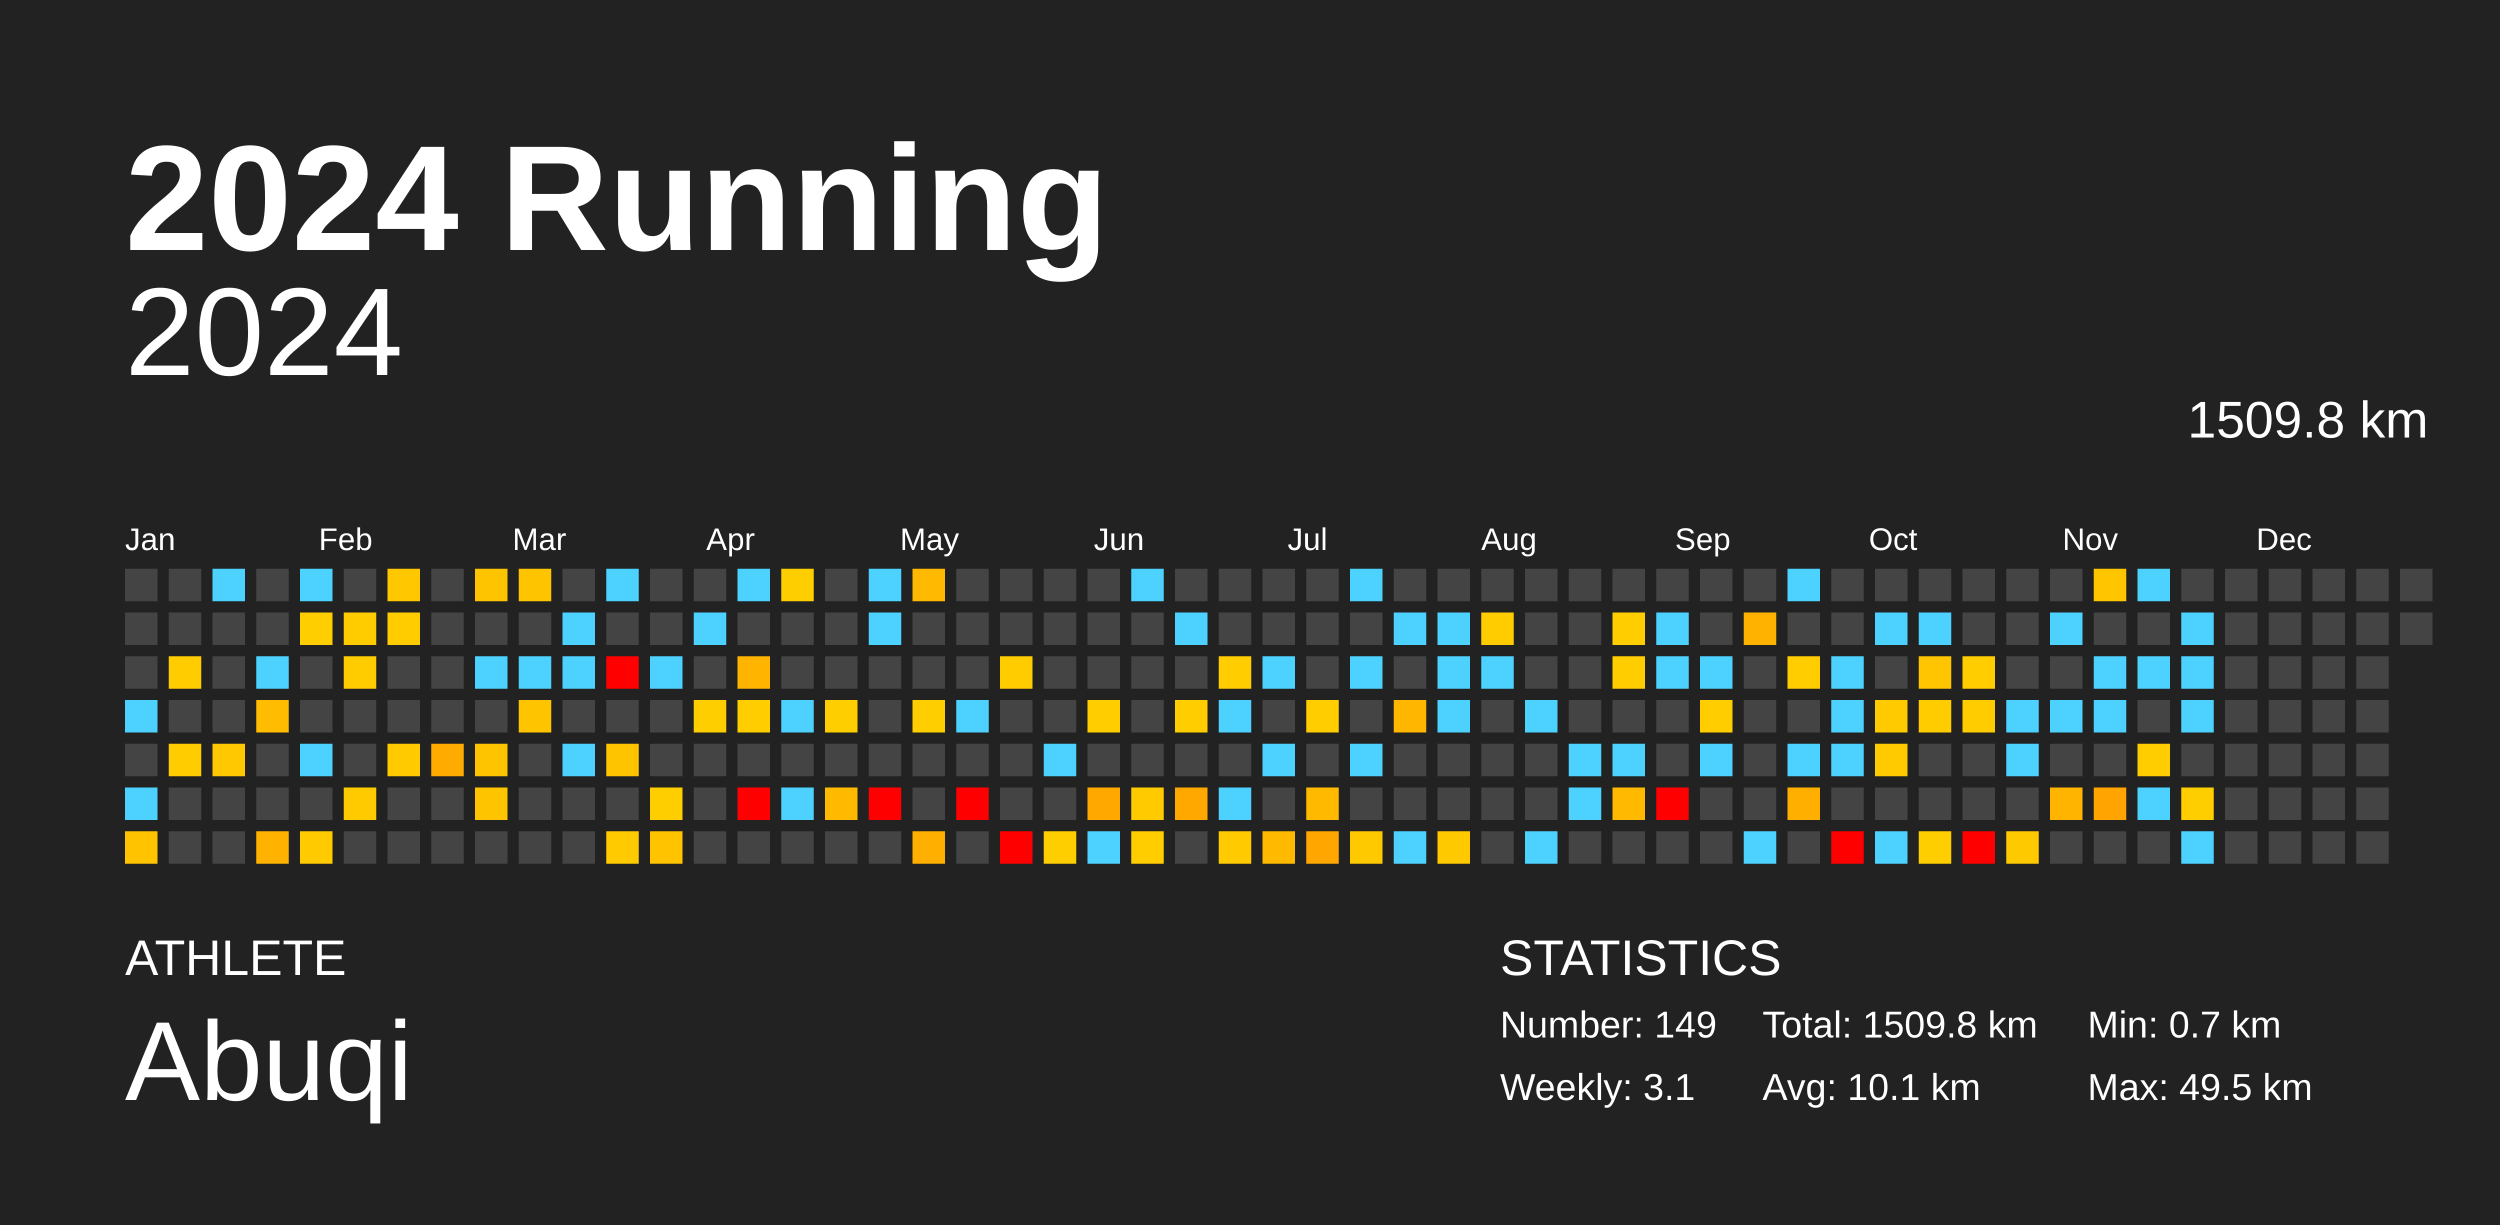
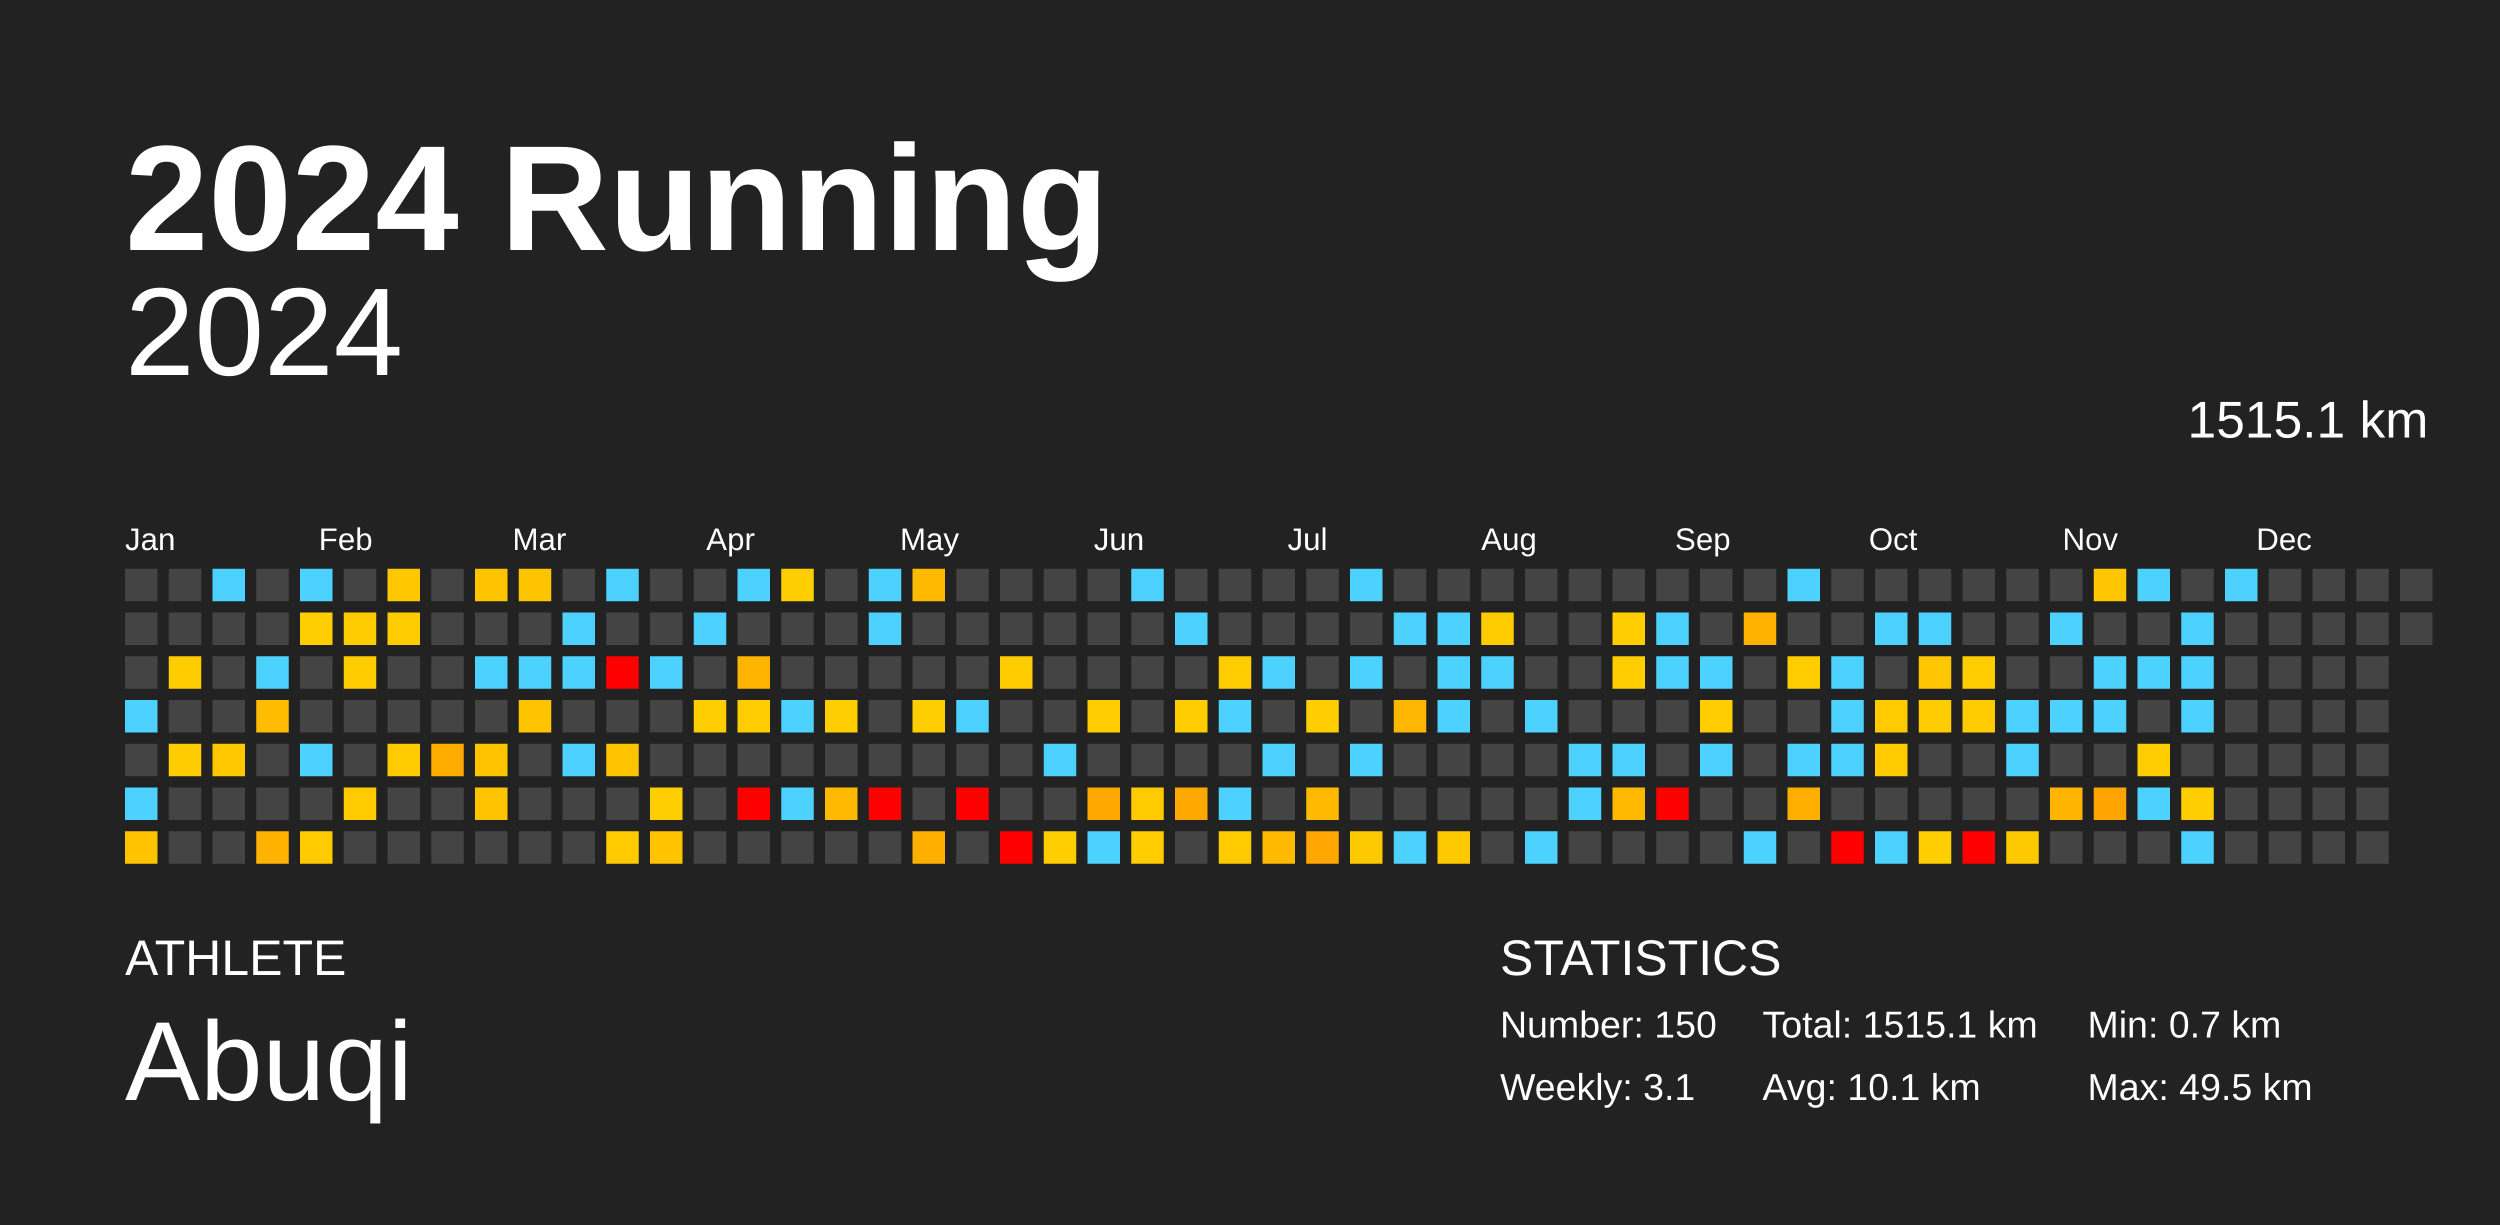
<svg xmlns="http://www.w3.org/2000/svg" baseProfile="full" height="98mm" version="1.1" viewBox="0,0,200,98" width="200mm">
  <defs />
  <rect fill="#222222" height="98" width="200" x="0" y="0" />
  <text fill="#FFFFFF" style="font-size:12px; font-family:Arial; font-weight:bold;" x="10" y="20">2024 Running</text>
  <text fill="#FFFFFF" style="font-size:4px; font-family:Arial" x="10" y="78">ATHLETE</text>
  <text fill="#FFFFFF" style="font-size:9px; font-family:Arial" x="10" y="88">Abuqi</text>
  <text fill="#FFFFFF" style="font-size:4px; font-family:Arial" x="120" y="78">STATISTICS</text>
-   <text fill="#FFFFFF" style="font-size:3px; font-family:Arial" x="120" y="83">Number: 149</text>
+   <text fill="#FFFFFF" style="font-size:3px; font-family:Arial" x="120" y="83">Number: 150</text>
  <text fill="#FFFFFF" style="font-size:3px; font-family:Arial" x="120" y="88">Weekly: 3.1</text>
-   <text fill="#FFFFFF" style="font-size:3px; font-family:Arial" x="141" y="83">Total: 1509.8 km</text>
+   <text fill="#FFFFFF" style="font-size:3px; font-family:Arial" x="141" y="83">Total: 1515.1 km</text>
  <text fill="#FFFFFF" style="font-size:3px; font-family:Arial" x="141" y="88">Avg: 10.1 km</text>
  <text fill="#FFFFFF" style="font-size:3px; font-family:Arial" x="167" y="83">Min: 0.7 km</text>
  <text fill="#FFFFFF" style="font-size:3px; font-family:Arial" x="167" y="88">Max: 49.5 km</text>
  <text alignment-baseline="hanging" fill="#FFFFFF" style="font-size:10.0px; font-family:Arial;" x="10" y="30">2024</text>
-   <text alignment-baseline="hanging" fill="#FFFFFF" style="font-size:4.125px; font-family:Arial;" x="175" y="35">1509.8 km</text>
+   <text alignment-baseline="hanging" fill="#FFFFFF" style="font-size:4.125px; font-family:Arial;" x="175" y="35">1515.1 km</text>
  <text fill="#FFFFFF" style="font-size:2.5px; font-family:Arial" x="10.0" y="44">Jan</text>
  <text fill="#FFFFFF" style="font-size:2.5px; font-family:Arial" x="25.5" y="44">Feb</text>
  <text fill="#FFFFFF" style="font-size:2.5px; font-family:Arial" x="41.0" y="44">Mar</text>
  <text fill="#FFFFFF" style="font-size:2.5px; font-family:Arial" x="56.5" y="44">Apr</text>
  <text fill="#FFFFFF" style="font-size:2.5px; font-family:Arial" x="72.0" y="44">May</text>
  <text fill="#FFFFFF" style="font-size:2.5px; font-family:Arial" x="87.5" y="44">Jun</text>
  <text fill="#FFFFFF" style="font-size:2.5px; font-family:Arial" x="103.0" y="44">Jul</text>
  <text fill="#FFFFFF" style="font-size:2.5px; font-family:Arial" x="118.5" y="44">Aug</text>
  <text fill="#FFFFFF" style="font-size:2.5px; font-family:Arial" x="134.0" y="44">Sep</text>
  <text fill="#FFFFFF" style="font-size:2.5px; font-family:Arial" x="149.5" y="44">Oct</text>
  <text fill="#FFFFFF" style="font-size:2.5px; font-family:Arial" x="165.0" y="44">Nov</text>
  <text fill="#FFFFFF" style="font-size:2.5px; font-family:Arial" x="180.5" y="44">Dec</text>
  <rect fill="#444444" height="2.6" width="2.6" x="10.0" y="45.5" />
  <rect fill="#444444" height="2.6" width="2.6" x="10.0" y="49.0" />
  <rect fill="#444444" height="2.6" width="2.6" x="10.0" y="52.5" />
  <rect fill="#4dd2ff" height="2.6" width="2.6" x="10.0" y="56.0" />
  <rect fill="#444444" height="2.6" width="2.6" x="10.0" y="59.5" />
  <rect fill="#4dd2ff" height="2.6" width="2.6" x="10.0" y="63.0" />
  <rect fill="#ffc300" height="2.6" width="2.6" x="10.0" y="66.5" />
  <rect fill="#444444" height="2.6" width="2.6" x="13.5" y="45.5" />
  <rect fill="#444444" height="2.6" width="2.6" x="13.5" y="49.0" />
  <rect fill="#ffcc00" height="2.6" width="2.6" x="13.5" y="52.5" />
  <rect fill="#444444" height="2.6" width="2.6" x="13.5" y="56.0" />
  <rect fill="#ffcc00" height="2.6" width="2.6" x="13.5" y="59.5" />
  <rect fill="#444444" height="2.6" width="2.6" x="13.5" y="63.0" />
  <rect fill="#444444" height="2.6" width="2.6" x="13.5" y="66.5" />
  <rect fill="#4dd2ff" height="2.6" width="2.6" x="17.0" y="45.5" />
  <rect fill="#444444" height="2.6" width="2.6" x="17.0" y="49.0" />
  <rect fill="#444444" height="2.6" width="2.6" x="17.0" y="52.5" />
  <rect fill="#444444" height="2.6" width="2.6" x="17.0" y="56.0" />
  <rect fill="#ffc800" height="2.6" width="2.6" x="17.0" y="59.5" />
  <rect fill="#444444" height="2.6" width="2.6" x="17.0" y="63.0" />
  <rect fill="#444444" height="2.6" width="2.6" x="17.0" y="66.5" />
  <rect fill="#444444" height="2.6" width="2.6" x="20.5" y="45.5" />
  <rect fill="#444444" height="2.6" width="2.6" x="20.5" y="49.0" />
  <rect fill="#4dd2ff" height="2.6" width="2.6" x="20.5" y="52.5" />
  <rect fill="#ffbc00" height="2.6" width="2.6" x="20.5" y="56.0" />
  <rect fill="#444444" height="2.6" width="2.6" x="20.5" y="59.5" />
  <rect fill="#444444" height="2.6" width="2.6" x="20.5" y="63.0" />
  <rect fill="#ffb300" height="2.6" width="2.6" x="20.5" y="66.5" />
  <rect fill="#4dd2ff" height="2.6" width="2.6" x="24.0" y="45.5" />
  <rect fill="#ffce00" height="2.6" width="2.6" x="24.0" y="49.0" />
  <rect fill="#444444" height="2.6" width="2.6" x="24.0" y="52.5" />
  <rect fill="#444444" height="2.6" width="2.6" x="24.0" y="56.0" />
  <rect fill="#4dd2ff" height="2.6" width="2.6" x="24.0" y="59.5" />
  <rect fill="#444444" height="2.6" width="2.6" x="24.0" y="63.0" />
  <rect fill="#ffcb00" height="2.6" width="2.6" x="24.0" y="66.5" />
  <rect fill="#444444" height="2.6" width="2.6" x="27.5" y="45.5" />
  <rect fill="#ffcc00" height="2.6" width="2.6" x="27.5" y="49.0" />
  <rect fill="#ffcc00" height="2.6" width="2.6" x="27.5" y="52.5" />
  <rect fill="#444444" height="2.6" width="2.6" x="27.5" y="56.0" />
  <rect fill="#444444" height="2.6" width="2.6" x="27.5" y="59.5" />
  <rect fill="#ffca00" height="2.6" width="2.6" x="27.5" y="63.0" />
  <rect fill="#444444" height="2.6" width="2.6" x="27.5" y="66.5" />
  <rect fill="#ffc700" height="2.6" width="2.6" x="31.0" y="45.5" />
  <rect fill="#ffcc00" height="2.6" width="2.6" x="31.0" y="49.0" />
  <rect fill="#444444" height="2.6" width="2.6" x="31.0" y="52.5" />
  <rect fill="#444444" height="2.6" width="2.6" x="31.0" y="56.0" />
  <rect fill="#ffca00" height="2.6" width="2.6" x="31.0" y="59.5" />
  <rect fill="#444444" height="2.6" width="2.6" x="31.0" y="63.0" />
  <rect fill="#444444" height="2.6" width="2.6" x="31.0" y="66.5" />
  <rect fill="#444444" height="2.6" width="2.6" x="34.5" y="45.5" />
  <rect fill="#444444" height="2.6" width="2.6" x="34.5" y="49.0" />
  <rect fill="#444444" height="2.6" width="2.6" x="34.5" y="52.5" />
  <rect fill="#444444" height="2.6" width="2.6" x="34.5" y="56.0" />
  <rect fill="#ffab00" height="2.6" width="2.6" x="34.5" y="59.5" />
  <rect fill="#444444" height="2.6" width="2.6" x="34.5" y="63.0" />
  <rect fill="#444444" height="2.6" width="2.6" x="34.5" y="66.5" />
  <rect fill="#ffc400" height="2.6" width="2.6" x="38.0" y="45.5" />
  <rect fill="#444444" height="2.6" width="2.6" x="38.0" y="49.0" />
  <rect fill="#4dd2ff" height="2.6" width="2.6" x="38.0" y="52.5" />
  <rect fill="#444444" height="2.6" width="2.6" x="38.0" y="56.0" />
  <rect fill="#ffc400" height="2.6" width="2.6" x="38.0" y="59.5" />
  <rect fill="#ffc400" height="2.6" width="2.6" x="38.0" y="63.0" />
  <rect fill="#444444" height="2.6" width="2.6" x="38.0" y="66.5" />
  <rect fill="#ffc400" height="2.6" width="2.6" x="41.5" y="45.5" />
  <rect fill="#444444" height="2.6" width="2.6" x="41.5" y="49.0" />
  <rect fill="#4dd2ff" height="2.6" width="2.6" x="41.5" y="52.5" />
  <rect fill="#ffc400" height="2.6" width="2.6" x="41.5" y="56.0" />
  <rect fill="#444444" height="2.6" width="2.6" x="41.5" y="59.5" />
  <rect fill="#444444" height="2.6" width="2.6" x="41.5" y="63.0" />
  <rect fill="#444444" height="2.6" width="2.6" x="41.5" y="66.5" />
  <rect fill="#444444" height="2.6" width="2.6" x="45.0" y="45.5" />
  <rect fill="#4dd2ff" height="2.6" width="2.6" x="45.0" y="49.0" />
  <rect fill="#4dd2ff" height="2.6" width="2.6" x="45.0" y="52.5" />
  <rect fill="#444444" height="2.6" width="2.6" x="45.0" y="56.0" />
  <rect fill="#4dd2ff" height="2.6" width="2.6" x="45.0" y="59.5" />
  <rect fill="#444444" height="2.6" width="2.6" x="45.0" y="63.0" />
  <rect fill="#444444" height="2.6" width="2.6" x="45.0" y="66.5" />
  <rect fill="#4dd2ff" height="2.6" width="2.6" x="48.5" y="45.5" />
  <rect fill="#444444" height="2.6" width="2.6" x="48.5" y="49.0" />
  <rect fill="red" height="2.6" width="2.6" x="48.5" y="52.5" />
  <rect fill="#444444" height="2.6" width="2.6" x="48.5" y="56.0" />
  <rect fill="#ffc400" height="2.6" width="2.6" x="48.5" y="59.5" />
  <rect fill="#444444" height="2.6" width="2.6" x="48.5" y="63.0" />
  <rect fill="#ffca00" height="2.6" width="2.6" x="48.5" y="66.5" />
  <rect fill="#444444" height="2.6" width="2.6" x="52.0" y="45.5" />
  <rect fill="#444444" height="2.6" width="2.6" x="52.0" y="49.0" />
  <rect fill="#4dd2ff" height="2.6" width="2.6" x="52.0" y="52.5" />
  <rect fill="#444444" height="2.6" width="2.6" x="52.0" y="56.0" />
  <rect fill="#444444" height="2.6" width="2.6" x="52.0" y="59.5" />
  <rect fill="#ffce00" height="2.6" width="2.6" x="52.0" y="63.0" />
  <rect fill="#ffc300" height="2.6" width="2.6" x="52.0" y="66.5" />
  <rect fill="#444444" height="2.6" width="2.6" x="55.5" y="45.5" />
  <rect fill="#4dd2ff" height="2.6" width="2.6" x="55.5" y="49.0" />
  <rect fill="#444444" height="2.6" width="2.6" x="55.5" y="52.5" />
  <rect fill="#ffce00" height="2.6" width="2.6" x="55.5" y="56.0" />
  <rect fill="#444444" height="2.6" width="2.6" x="55.5" y="59.5" />
  <rect fill="#444444" height="2.6" width="2.6" x="55.5" y="63.0" />
  <rect fill="#444444" height="2.6" width="2.6" x="55.5" y="66.5" />
  <rect fill="#4dd2ff" height="2.6" width="2.6" x="59.0" y="45.5" />
  <rect fill="#444444" height="2.6" width="2.6" x="59.0" y="49.0" />
  <rect fill="#ffb500" height="2.6" width="2.6" x="59.0" y="52.5" />
  <rect fill="#ffcd00" height="2.6" width="2.6" x="59.0" y="56.0" />
  <rect fill="#444444" height="2.6" width="2.6" x="59.0" y="59.5" />
  <rect fill="red" height="2.6" width="2.6" x="59.0" y="63.0" />
  <rect fill="#444444" height="2.6" width="2.6" x="59.0" y="66.5" />
  <rect fill="#ffce00" height="2.6" width="2.6" x="62.5" y="45.5" />
  <rect fill="#444444" height="2.6" width="2.6" x="62.5" y="49.0" />
  <rect fill="#444444" height="2.6" width="2.6" x="62.5" y="52.5" />
  <rect fill="#4dd2ff" height="2.6" width="2.6" x="62.5" y="56.0" />
  <rect fill="#444444" height="2.6" width="2.6" x="62.5" y="59.5" />
  <rect fill="#4dd2ff" height="2.6" width="2.6" x="62.5" y="63.0" />
  <rect fill="#444444" height="2.6" width="2.6" x="62.5" y="66.5" />
  <rect fill="#444444" height="2.6" width="2.6" x="66.0" y="45.5" />
  <rect fill="#444444" height="2.6" width="2.6" x="66.0" y="49.0" />
  <rect fill="#444444" height="2.6" width="2.6" x="66.0" y="52.5" />
  <rect fill="#ffce00" height="2.6" width="2.6" x="66.0" y="56.0" />
  <rect fill="#444444" height="2.6" width="2.6" x="66.0" y="59.5" />
  <rect fill="#ffba00" height="2.6" width="2.6" x="66.0" y="63.0" />
  <rect fill="#444444" height="2.6" width="2.6" x="66.0" y="66.5" />
  <rect fill="#4dd2ff" height="2.6" width="2.6" x="69.5" y="45.5" />
  <rect fill="#4dd2ff" height="2.6" width="2.6" x="69.5" y="49.0" />
  <rect fill="#444444" height="2.6" width="2.6" x="69.5" y="52.5" />
  <rect fill="#444444" height="2.6" width="2.6" x="69.5" y="56.0" />
  <rect fill="#444444" height="2.6" width="2.6" x="69.5" y="59.5" />
  <rect fill="red" height="2.6" width="2.6" x="69.5" y="63.0" />
  <rect fill="#444444" height="2.6" width="2.6" x="69.5" y="66.5" />
  <rect fill="#ffb900" height="2.6" width="2.6" x="73.0" y="45.5" />
  <rect fill="#444444" height="2.6" width="2.6" x="73.0" y="49.0" />
  <rect fill="#444444" height="2.6" width="2.6" x="73.0" y="52.5" />
  <rect fill="#ffce00" height="2.6" width="2.6" x="73.0" y="56.0" />
  <rect fill="#444444" height="2.6" width="2.6" x="73.0" y="59.5" />
  <rect fill="#444444" height="2.6" width="2.6" x="73.0" y="63.0" />
  <rect fill="#ffaf00" height="2.6" width="2.6" x="73.0" y="66.5" />
  <rect fill="#444444" height="2.6" width="2.6" x="76.5" y="45.5" />
  <rect fill="#444444" height="2.6" width="2.6" x="76.5" y="49.0" />
  <rect fill="#444444" height="2.6" width="2.6" x="76.5" y="52.5" />
  <rect fill="#4dd2ff" height="2.6" width="2.6" x="76.5" y="56.0" />
  <rect fill="#444444" height="2.6" width="2.6" x="76.5" y="59.5" />
  <rect fill="red" height="2.6" width="2.6" x="76.5" y="63.0" />
  <rect fill="#444444" height="2.6" width="2.6" x="76.5" y="66.5" />
  <rect fill="#444444" height="2.6" width="2.6" x="80.0" y="45.5" />
  <rect fill="#444444" height="2.6" width="2.6" x="80.0" y="49.0" />
  <rect fill="#ffcc00" height="2.6" width="2.6" x="80.0" y="52.5" />
  <rect fill="#444444" height="2.6" width="2.6" x="80.0" y="56.0" />
  <rect fill="#444444" height="2.6" width="2.6" x="80.0" y="59.5" />
  <rect fill="#444444" height="2.6" width="2.6" x="80.0" y="63.0" />
  <rect fill="red" height="2.6" width="2.6" x="80.0" y="66.5" />
  <rect fill="#444444" height="2.6" width="2.6" x="83.5" y="45.5" />
  <rect fill="#444444" height="2.6" width="2.6" x="83.5" y="49.0" />
  <rect fill="#444444" height="2.6" width="2.6" x="83.5" y="52.5" />
  <rect fill="#444444" height="2.6" width="2.6" x="83.5" y="56.0" />
  <rect fill="#4dd2ff" height="2.6" width="2.6" x="83.5" y="59.5" />
  <rect fill="#444444" height="2.6" width="2.6" x="83.5" y="63.0" />
  <rect fill="#ffce00" height="2.6" width="2.6" x="83.5" y="66.5" />
  <rect fill="#444444" height="2.6" width="2.6" x="87.0" y="45.5" />
  <rect fill="#444444" height="2.6" width="2.6" x="87.0" y="49.0" />
  <rect fill="#444444" height="2.6" width="2.6" x="87.0" y="52.5" />
  <rect fill="#ffcd00" height="2.6" width="2.6" x="87.0" y="56.0" />
  <rect fill="#444444" height="2.6" width="2.6" x="87.0" y="59.5" />
  <rect fill="#ffa800" height="2.6" width="2.6" x="87.0" y="63.0" />
  <rect fill="#4dd2ff" height="2.6" width="2.6" x="87.0" y="66.5" />
  <rect fill="#4dd2ff" height="2.6" width="2.6" x="90.5" y="45.5" />
  <rect fill="#444444" height="2.6" width="2.6" x="90.5" y="49.0" />
  <rect fill="#444444" height="2.6" width="2.6" x="90.5" y="52.5" />
  <rect fill="#444444" height="2.6" width="2.6" x="90.5" y="56.0" />
  <rect fill="#444444" height="2.6" width="2.6" x="90.5" y="59.5" />
  <rect fill="#ffcb00" height="2.6" width="2.6" x="90.5" y="63.0" />
  <rect fill="#ffcd00" height="2.6" width="2.6" x="90.5" y="66.5" />
  <rect fill="#444444" height="2.6" width="2.6" x="94.0" y="45.5" />
  <rect fill="#4dd2ff" height="2.6" width="2.6" x="94.0" y="49.0" />
  <rect fill="#444444" height="2.6" width="2.6" x="94.0" y="52.5" />
  <rect fill="#ffcd00" height="2.6" width="2.6" x="94.0" y="56.0" />
  <rect fill="#444444" height="2.6" width="2.6" x="94.0" y="59.5" />
  <rect fill="#ffa800" height="2.6" width="2.6" x="94.0" y="63.0" />
  <rect fill="#444444" height="2.6" width="2.6" x="94.0" y="66.5" />
  <rect fill="#444444" height="2.6" width="2.6" x="97.5" y="45.5" />
  <rect fill="#444444" height="2.6" width="2.6" x="97.5" y="49.0" />
  <rect fill="#ffcd00" height="2.6" width="2.6" x="97.5" y="52.5" />
  <rect fill="#4dd2ff" height="2.6" width="2.6" x="97.5" y="56.0" />
  <rect fill="#444444" height="2.6" width="2.6" x="97.5" y="59.5" />
  <rect fill="#4dd2ff" height="2.6" width="2.6" x="97.5" y="63.0" />
  <rect fill="#ffcb00" height="2.6" width="2.6" x="97.5" y="66.5" />
  <rect fill="#444444" height="2.6" width="2.6" x="101.0" y="45.5" />
  <rect fill="#444444" height="2.6" width="2.6" x="101.0" y="49.0" />
  <rect fill="#4dd2ff" height="2.6" width="2.6" x="101.0" y="52.5" />
  <rect fill="#444444" height="2.6" width="2.6" x="101.0" y="56.0" />
  <rect fill="#4dd2ff" height="2.6" width="2.6" x="101.0" y="59.5" />
  <rect fill="#444444" height="2.6" width="2.6" x="101.0" y="63.0" />
  <rect fill="#ffba00" height="2.6" width="2.6" x="101.0" y="66.5" />
  <rect fill="#444444" height="2.6" width="2.6" x="104.5" y="45.5" />
  <rect fill="#444444" height="2.6" width="2.6" x="104.5" y="49.0" />
  <rect fill="#444444" height="2.6" width="2.6" x="104.5" y="52.5" />
  <rect fill="#ffcd00" height="2.6" width="2.6" x="104.5" y="56.0" />
  <rect fill="#444444" height="2.6" width="2.6" x="104.5" y="59.5" />
  <rect fill="#ffba00" height="2.6" width="2.6" x="104.5" y="63.0" />
  <rect fill="#ffa700" height="2.6" width="2.6" x="104.5" y="66.5" />
  <rect fill="#4dd2ff" height="2.6" width="2.6" x="108.0" y="45.5" />
  <rect fill="#444444" height="2.6" width="2.6" x="108.0" y="49.0" />
  <rect fill="#4dd2ff" height="2.6" width="2.6" x="108.0" y="52.5" />
  <rect fill="#444444" height="2.6" width="2.6" x="108.0" y="56.0" />
  <rect fill="#4dd2ff" height="2.6" width="2.6" x="108.0" y="59.5" />
  <rect fill="#444444" height="2.6" width="2.6" x="108.0" y="63.0" />
  <rect fill="#ffc900" height="2.6" width="2.6" x="108.0" y="66.5" />
  <rect fill="#444444" height="2.6" width="2.6" x="111.5" y="45.5" />
  <rect fill="#4dd2ff" height="2.6" width="2.6" x="111.5" y="49.0" />
  <rect fill="#444444" height="2.6" width="2.6" x="111.5" y="52.5" />
  <rect fill="#ffb600" height="2.6" width="2.6" x="111.5" y="56.0" />
  <rect fill="#444444" height="2.6" width="2.6" x="111.5" y="59.5" />
  <rect fill="#444444" height="2.6" width="2.6" x="111.5" y="63.0" />
  <rect fill="#4dd2ff" height="2.6" width="2.6" x="111.5" y="66.5" />
  <rect fill="#444444" height="2.6" width="2.6" x="115.0" y="45.5" />
  <rect fill="#4dd2ff" height="2.6" width="2.6" x="115.0" y="49.0" />
  <rect fill="#4dd2ff" height="2.6" width="2.6" x="115.0" y="52.5" />
  <rect fill="#4dd2ff" height="2.6" width="2.6" x="115.0" y="56.0" />
  <rect fill="#444444" height="2.6" width="2.6" x="115.0" y="59.5" />
  <rect fill="#444444" height="2.6" width="2.6" x="115.0" y="63.0" />
  <rect fill="#ffc900" height="2.6" width="2.6" x="115.0" y="66.5" />
  <rect fill="#444444" height="2.6" width="2.6" x="118.5" y="45.5" />
  <rect fill="#ffcc00" height="2.6" width="2.6" x="118.5" y="49.0" />
  <rect fill="#4dd2ff" height="2.6" width="2.6" x="118.5" y="52.5" />
  <rect fill="#444444" height="2.6" width="2.6" x="118.5" y="56.0" />
  <rect fill="#444444" height="2.6" width="2.6" x="118.5" y="59.5" />
  <rect fill="#444444" height="2.6" width="2.6" x="118.5" y="63.0" />
  <rect fill="#444444" height="2.6" width="2.6" x="118.5" y="66.5" />
  <rect fill="#444444" height="2.6" width="2.6" x="122.0" y="45.5" />
  <rect fill="#444444" height="2.6" width="2.6" x="122.0" y="49.0" />
  <rect fill="#444444" height="2.6" width="2.6" x="122.0" y="52.5" />
  <rect fill="#4dd2ff" height="2.6" width="2.6" x="122.0" y="56.0" />
  <rect fill="#444444" height="2.6" width="2.6" x="122.0" y="59.5" />
  <rect fill="#444444" height="2.6" width="2.6" x="122.0" y="63.0" />
  <rect fill="#4dd2ff" height="2.6" width="2.6" x="122.0" y="66.5" />
  <rect fill="#444444" height="2.6" width="2.6" x="125.5" y="45.5" />
  <rect fill="#444444" height="2.6" width="2.6" x="125.5" y="49.0" />
  <rect fill="#444444" height="2.6" width="2.6" x="125.5" y="52.5" />
  <rect fill="#444444" height="2.6" width="2.6" x="125.5" y="56.0" />
  <rect fill="#4dd2ff" height="2.6" width="2.6" x="125.5" y="59.5" />
  <rect fill="#4dd2ff" height="2.6" width="2.6" x="125.5" y="63.0" />
  <rect fill="#444444" height="2.6" width="2.6" x="125.5" y="66.5" />
  <rect fill="#444444" height="2.6" width="2.6" x="129.0" y="45.5" />
  <rect fill="#ffcd00" height="2.6" width="2.6" x="129.0" y="49.0" />
  <rect fill="#ffcd00" height="2.6" width="2.6" x="129.0" y="52.5" />
  <rect fill="#444444" height="2.6" width="2.6" x="129.0" y="56.0" />
  <rect fill="#4dd2ff" height="2.6" width="2.6" x="129.0" y="59.5" />
  <rect fill="#ffb900" height="2.6" width="2.6" x="129.0" y="63.0" />
  <rect fill="#444444" height="2.6" width="2.6" x="129.0" y="66.5" />
  <rect fill="#444444" height="2.6" width="2.6" x="132.5" y="45.5" />
  <rect fill="#4dd2ff" height="2.6" width="2.6" x="132.5" y="49.0" />
  <rect fill="#4dd2ff" height="2.6" width="2.6" x="132.5" y="52.5" />
  <rect fill="#444444" height="2.6" width="2.6" x="132.5" y="56.0" />
  <rect fill="#444444" height="2.6" width="2.6" x="132.5" y="59.5" />
  <rect fill="red" height="2.6" width="2.6" x="132.5" y="63.0" />
  <rect fill="#444444" height="2.6" width="2.6" x="132.5" y="66.5" />
  <rect fill="#444444" height="2.6" width="2.6" x="136.0" y="45.5" />
  <rect fill="#444444" height="2.6" width="2.6" x="136.0" y="49.0" />
  <rect fill="#4dd2ff" height="2.6" width="2.6" x="136.0" y="52.5" />
  <rect fill="#ffcd00" height="2.6" width="2.6" x="136.0" y="56.0" />
  <rect fill="#4dd2ff" height="2.6" width="2.6" x="136.0" y="59.5" />
  <rect fill="#444444" height="2.6" width="2.6" x="136.0" y="63.0" />
  <rect fill="#444444" height="2.6" width="2.6" x="136.0" y="66.5" />
  <rect fill="#444444" height="2.6" width="2.6" x="139.5" y="45.5" />
  <rect fill="#ffb300" height="2.6" width="2.6" x="139.5" y="49.0" />
  <rect fill="#444444" height="2.6" width="2.6" x="139.5" y="52.5" />
  <rect fill="#444444" height="2.6" width="2.6" x="139.5" y="56.0" />
  <rect fill="#444444" height="2.6" width="2.6" x="139.5" y="59.5" />
  <rect fill="#444444" height="2.6" width="2.6" x="139.5" y="63.0" />
  <rect fill="#4dd2ff" height="2.6" width="2.6" x="139.5" y="66.5" />
  <rect fill="#4dd2ff" height="2.6" width="2.6" x="143.0" y="45.5" />
  <rect fill="#444444" height="2.6" width="2.6" x="143.0" y="49.0" />
  <rect fill="#ffcd00" height="2.6" width="2.6" x="143.0" y="52.5" />
  <rect fill="#444444" height="2.6" width="2.6" x="143.0" y="56.0" />
  <rect fill="#4dd2ff" height="2.6" width="2.6" x="143.0" y="59.5" />
  <rect fill="#ffaf00" height="2.6" width="2.6" x="143.0" y="63.0" />
  <rect fill="#444444" height="2.6" width="2.6" x="143.0" y="66.5" />
  <rect fill="#444444" height="2.6" width="2.6" x="146.5" y="45.5" />
  <rect fill="#444444" height="2.6" width="2.6" x="146.5" y="49.0" />
  <rect fill="#4dd2ff" height="2.6" width="2.6" x="146.5" y="52.5" />
  <rect fill="#4dd2ff" height="2.6" width="2.6" x="146.5" y="56.0" />
  <rect fill="#4dd2ff" height="2.6" width="2.6" x="146.5" y="59.5" />
  <rect fill="#444444" height="2.6" width="2.6" x="146.5" y="63.0" />
  <rect fill="red" height="2.6" width="2.6" x="146.5" y="66.5" />
  <rect fill="#444444" height="2.6" width="2.6" x="150.0" y="45.5" />
  <rect fill="#4dd2ff" height="2.6" width="2.6" x="150.0" y="49.0" />
  <rect fill="#444444" height="2.6" width="2.6" x="150.0" y="52.5" />
  <rect fill="#ffcb00" height="2.6" width="2.6" x="150.0" y="56.0" />
  <rect fill="#ffcb00" height="2.6" width="2.6" x="150.0" y="59.5" />
  <rect fill="#444444" height="2.6" width="2.6" x="150.0" y="63.0" />
  <rect fill="#4dd2ff" height="2.6" width="2.6" x="150.0" y="66.5" />
  <rect fill="#444444" height="2.6" width="2.6" x="153.5" y="45.5" />
  <rect fill="#4dd2ff" height="2.6" width="2.6" x="153.5" y="49.0" />
  <rect fill="#ffc500" height="2.6" width="2.6" x="153.5" y="52.5" />
  <rect fill="#ffcc00" height="2.6" width="2.6" x="153.5" y="56.0" />
  <rect fill="#444444" height="2.6" width="2.6" x="153.5" y="59.5" />
  <rect fill="#444444" height="2.6" width="2.6" x="153.5" y="63.0" />
  <rect fill="#ffce00" height="2.6" width="2.6" x="153.5" y="66.5" />
  <rect fill="#444444" height="2.6" width="2.6" x="157.0" y="45.5" />
  <rect fill="#444444" height="2.6" width="2.6" x="157.0" y="49.0" />
  <rect fill="#ffcd00" height="2.6" width="2.6" x="157.0" y="52.5" />
  <rect fill="#ffcc00" height="2.6" width="2.6" x="157.0" y="56.0" />
  <rect fill="#444444" height="2.6" width="2.6" x="157.0" y="59.5" />
  <rect fill="#444444" height="2.6" width="2.6" x="157.0" y="63.0" />
  <rect fill="red" height="2.6" width="2.6" x="157.0" y="66.5" />
  <rect fill="#444444" height="2.6" width="2.6" x="160.5" y="45.5" />
  <rect fill="#444444" height="2.6" width="2.6" x="160.5" y="49.0" />
  <rect fill="#444444" height="2.6" width="2.6" x="160.5" y="52.5" />
  <rect fill="#4dd2ff" height="2.6" width="2.6" x="160.5" y="56.0" />
  <rect fill="#4dd2ff" height="2.6" width="2.6" x="160.5" y="59.5" />
  <rect fill="#444444" height="2.6" width="2.6" x="160.5" y="63.0" />
  <rect fill="#ffc900" height="2.6" width="2.6" x="160.5" y="66.5" />
  <rect fill="#444444" height="2.6" width="2.6" x="164.0" y="45.5" />
  <rect fill="#4dd2ff" height="2.6" width="2.6" x="164.0" y="49.0" />
  <rect fill="#444444" height="2.6" width="2.6" x="164.0" y="52.5" />
  <rect fill="#4dd2ff" height="2.6" width="2.6" x="164.0" y="56.0" />
  <rect fill="#444444" height="2.6" width="2.6" x="164.0" y="59.5" />
  <rect fill="#ffb400" height="2.6" width="2.6" x="164.0" y="63.0" />
  <rect fill="#444444" height="2.6" width="2.6" x="164.0" y="66.5" />
  <rect fill="#ffc600" height="2.6" width="2.6" x="167.5" y="45.5" />
  <rect fill="#444444" height="2.6" width="2.6" x="167.5" y="49.0" />
  <rect fill="#4dd2ff" height="2.6" width="2.6" x="167.5" y="52.5" />
  <rect fill="#4dd2ff" height="2.6" width="2.6" x="167.5" y="56.0" />
  <rect fill="#444444" height="2.6" width="2.6" x="167.5" y="59.5" />
  <rect fill="#ffa400" height="2.6" width="2.6" x="167.5" y="63.0" />
  <rect fill="#444444" height="2.6" width="2.6" x="167.5" y="66.5" />
  <rect fill="#4dd2ff" height="2.6" width="2.6" x="171.0" y="45.5" />
  <rect fill="#444444" height="2.6" width="2.6" x="171.0" y="49.0" />
  <rect fill="#4dd2ff" height="2.6" width="2.6" x="171.0" y="52.5" />
  <rect fill="#444444" height="2.6" width="2.6" x="171.0" y="56.0" />
  <rect fill="#ffcd00" height="2.6" width="2.6" x="171.0" y="59.5" />
  <rect fill="#4dd2ff" height="2.6" width="2.6" x="171.0" y="63.0" />
  <rect fill="#444444" height="2.6" width="2.6" x="171.0" y="66.5" />
  <rect fill="#444444" height="2.6" width="2.6" x="174.5" y="45.5" />
  <rect fill="#4dd2ff" height="2.6" width="2.6" x="174.5" y="49.0" />
  <rect fill="#4dd2ff" height="2.6" width="2.6" x="174.5" y="52.5" />
  <rect fill="#4dd2ff" height="2.6" width="2.6" x="174.5" y="56.0" />
  <rect fill="#444444" height="2.6" width="2.6" x="174.5" y="59.5" />
  <rect fill="#ffce00" height="2.6" width="2.6" x="174.5" y="63.0" />
  <rect fill="#4dd2ff" height="2.6" width="2.6" x="174.5" y="66.5" />
-   <rect fill="#444444" height="2.6" width="2.6" x="178.0" y="45.5" />
+   <rect fill="#4dd2ff" height="2.6" width="2.6" x="178.0" y="45.5" />
  <rect fill="#444444" height="2.6" width="2.6" x="178.0" y="49.0" />
  <rect fill="#444444" height="2.6" width="2.6" x="178.0" y="52.5" />
  <rect fill="#444444" height="2.6" width="2.6" x="178.0" y="56.0" />
  <rect fill="#444444" height="2.6" width="2.6" x="178.0" y="59.5" />
  <rect fill="#444444" height="2.6" width="2.6" x="178.0" y="63.0" />
  <rect fill="#444444" height="2.6" width="2.6" x="178.0" y="66.5" />
  <rect fill="#444444" height="2.6" width="2.6" x="181.5" y="45.5" />
  <rect fill="#444444" height="2.6" width="2.6" x="181.5" y="49.0" />
  <rect fill="#444444" height="2.6" width="2.6" x="181.5" y="52.5" />
  <rect fill="#444444" height="2.6" width="2.6" x="181.5" y="56.0" />
  <rect fill="#444444" height="2.6" width="2.6" x="181.5" y="59.5" />
  <rect fill="#444444" height="2.6" width="2.6" x="181.5" y="63.0" />
  <rect fill="#444444" height="2.6" width="2.6" x="181.5" y="66.5" />
  <rect fill="#444444" height="2.6" width="2.6" x="185.0" y="45.5" />
  <rect fill="#444444" height="2.6" width="2.6" x="185.0" y="49.0" />
  <rect fill="#444444" height="2.6" width="2.6" x="185.0" y="52.5" />
  <rect fill="#444444" height="2.6" width="2.6" x="185.0" y="56.0" />
  <rect fill="#444444" height="2.6" width="2.6" x="185.0" y="59.5" />
  <rect fill="#444444" height="2.6" width="2.6" x="185.0" y="63.0" />
  <rect fill="#444444" height="2.6" width="2.6" x="185.0" y="66.5" />
  <rect fill="#444444" height="2.6" width="2.6" x="188.5" y="45.5" />
  <rect fill="#444444" height="2.6" width="2.6" x="188.5" y="49.0" />
  <rect fill="#444444" height="2.6" width="2.6" x="188.5" y="52.5" />
  <rect fill="#444444" height="2.6" width="2.6" x="188.5" y="56.0" />
  <rect fill="#444444" height="2.6" width="2.6" x="188.5" y="59.5" />
  <rect fill="#444444" height="2.6" width="2.6" x="188.5" y="63.0" />
  <rect fill="#444444" height="2.6" width="2.6" x="188.5" y="66.5" />
  <rect fill="#444444" height="2.6" width="2.6" x="192.0" y="45.5" />
  <rect fill="#444444" height="2.6" width="2.6" x="192.0" y="49.0" />
</svg>
